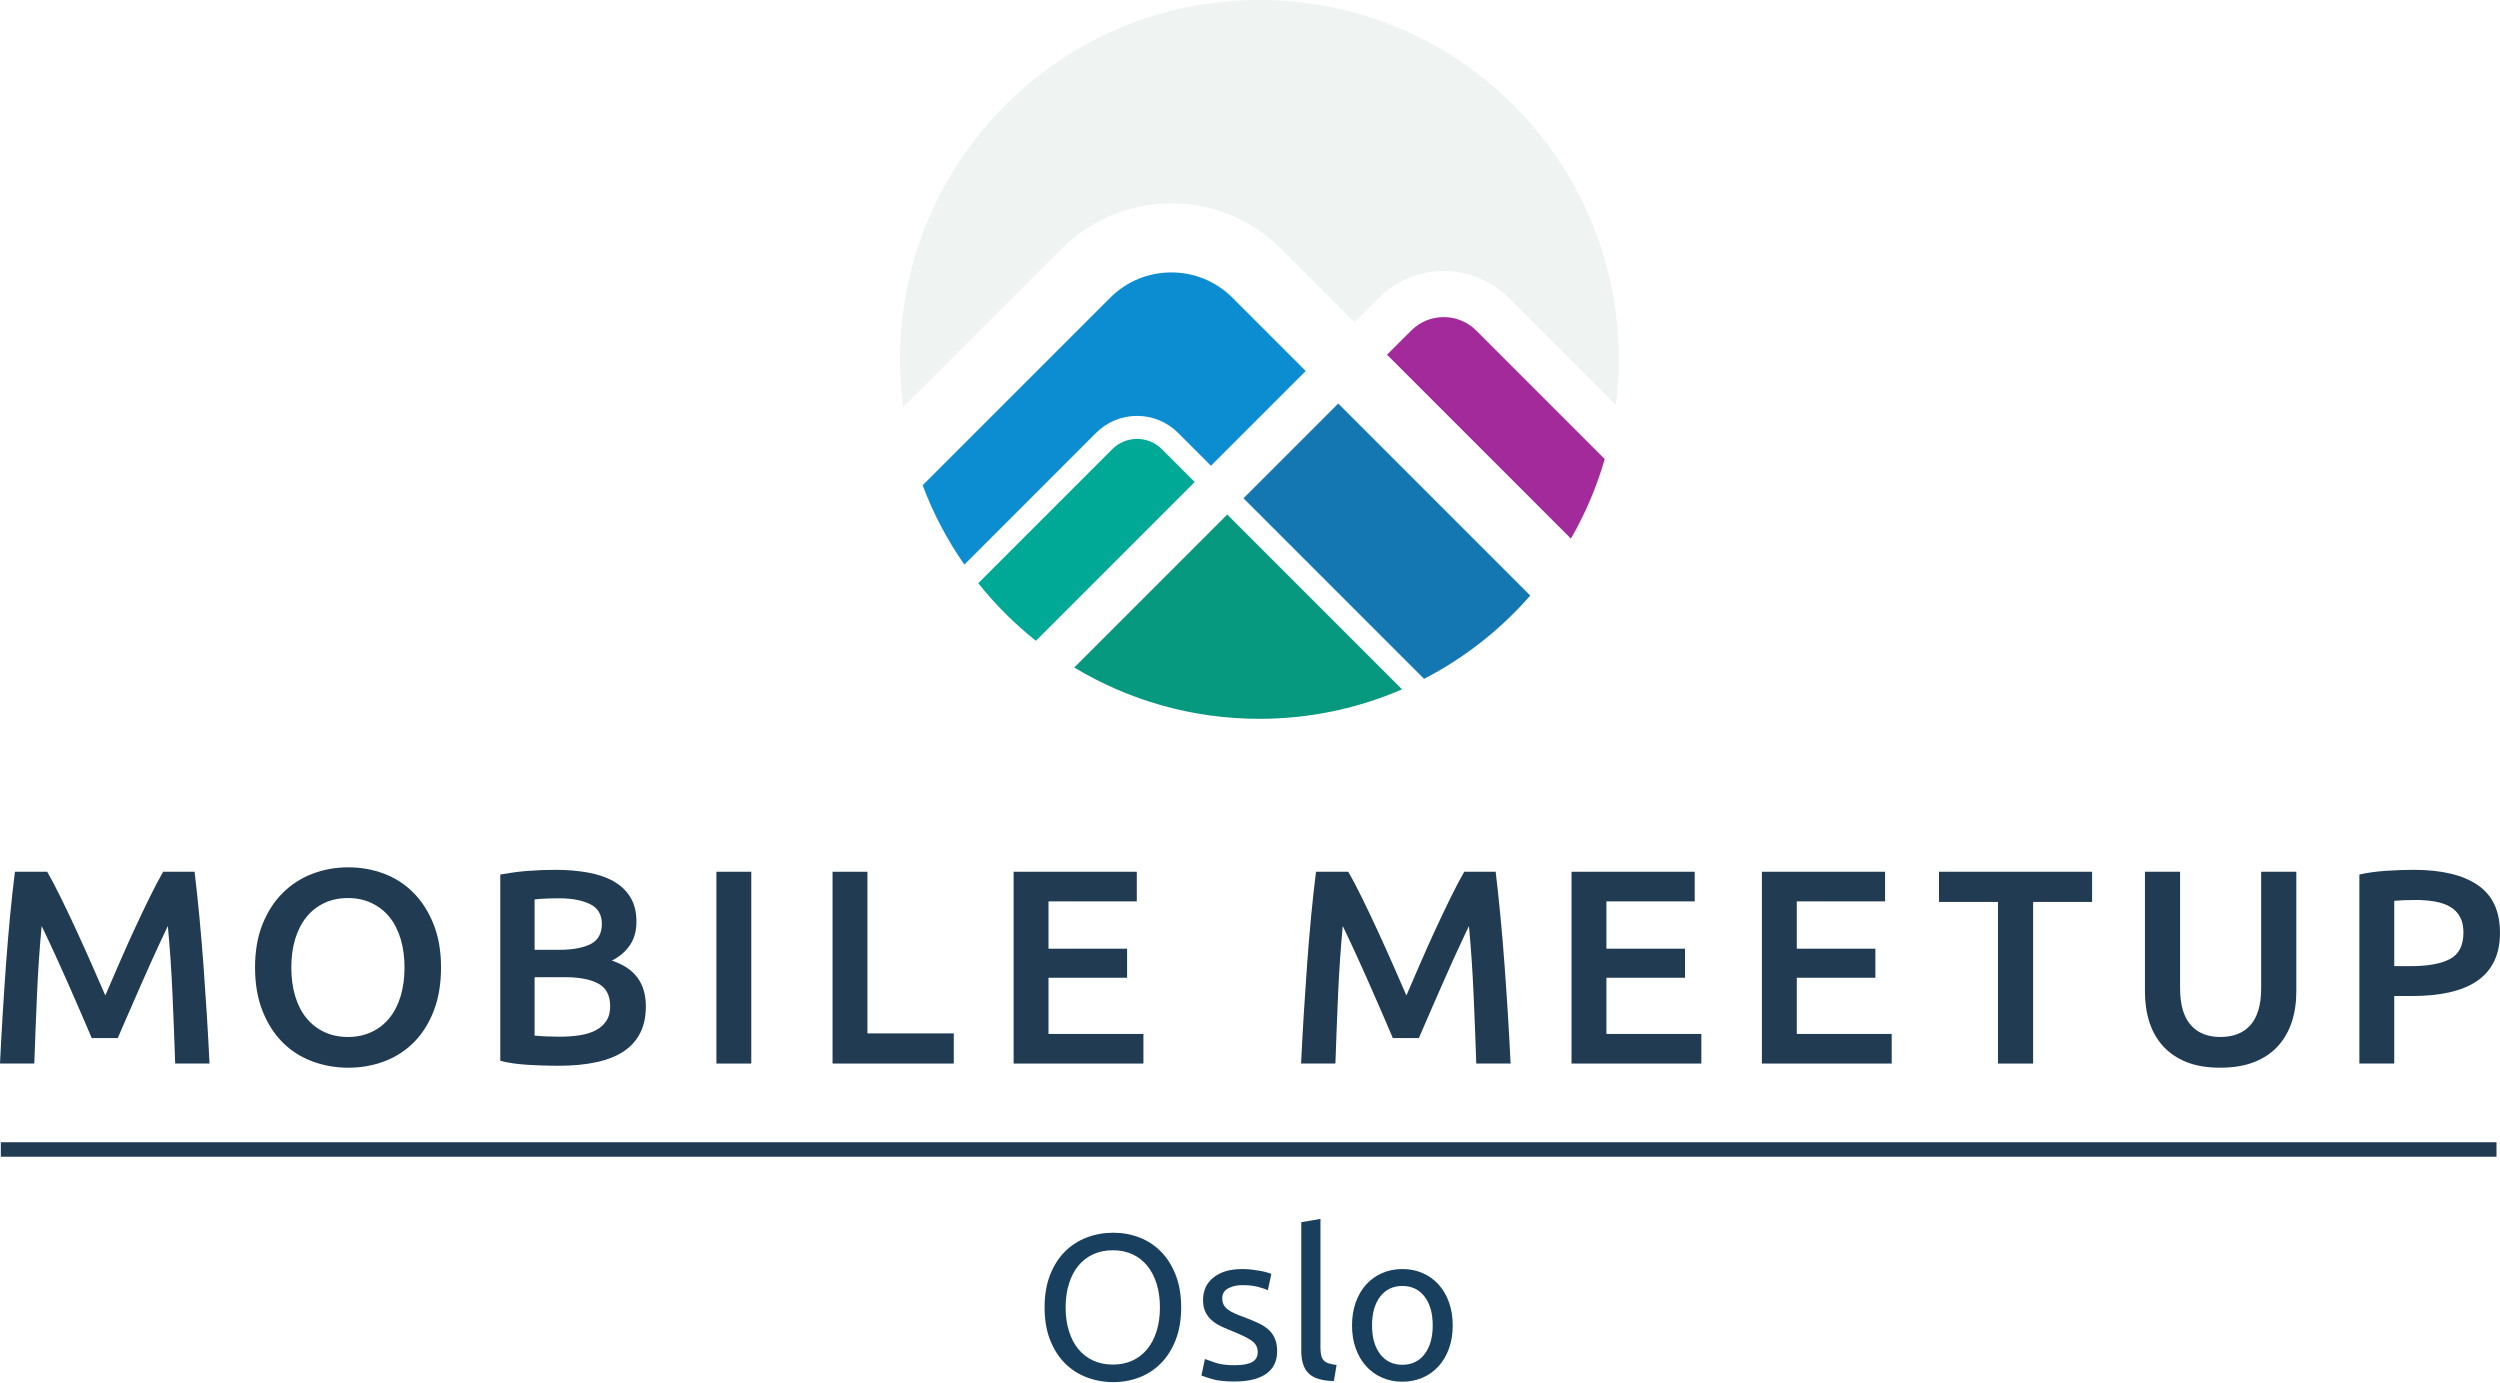
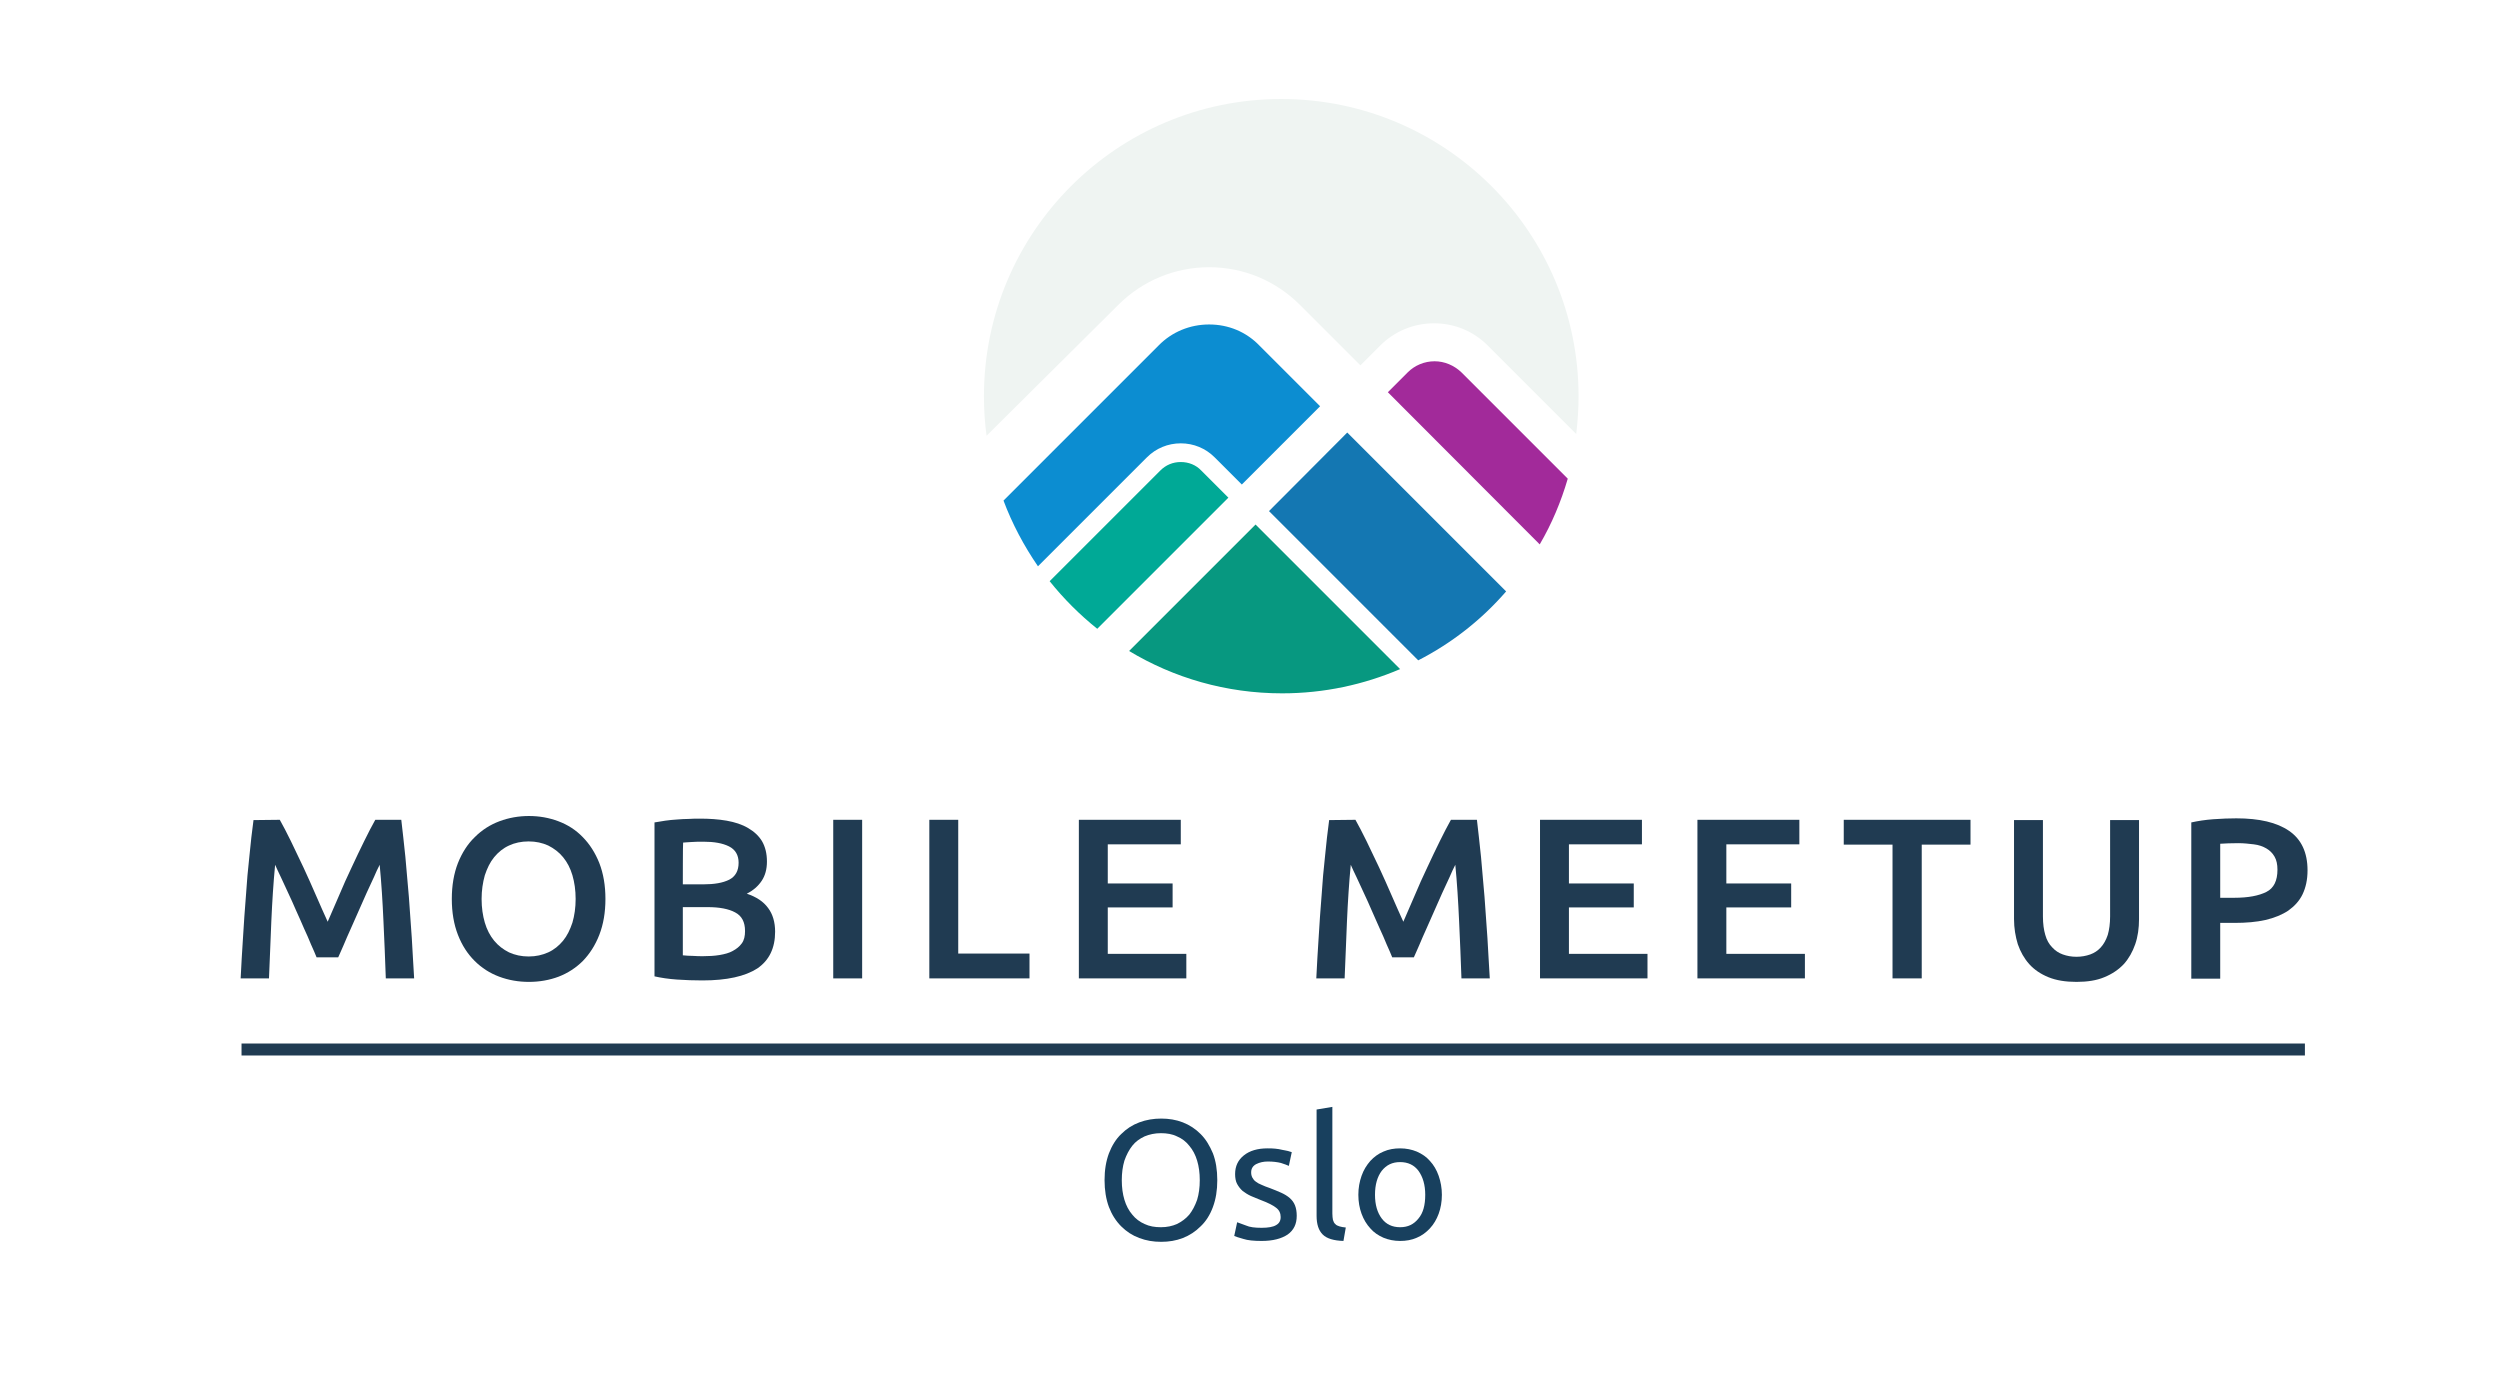
- <svg xmlns="http://www.w3.org/2000/svg" viewBox="0 0 107.037 59.175" height="59.175" width="107.037" xml:space="preserve" version="1.1" id="svg2">
-   <defs id="defs6" />
-   <g transform="matrix(1.25,0,0,-1.25,0,59.175)" id="g10">
-     <g transform="scale(0.1,0.1)" id="g12">
-       <path id="path14" style="fill:#203b52;fill-opacity:1;fill-rule:nonzero;stroke:none" d="m 16.164,174.809 c 1.387,-2.403 2.938,-5.344 4.644,-8.817 1.707,-3.476 3.441,-7.129 5.215,-10.949 1.766,-3.824 3.52,-7.715 5.258,-11.66 1.738,-3.953 3.336,-7.602 4.789,-10.949 1.453,3.347 3.035,6.996 4.738,10.949 1.707,3.945 3.445,7.836 5.215,11.66 1.77,3.82 3.508,7.473 5.215,10.949 1.707,3.473 3.254,6.414 4.644,8.817 l 10.762,0 c 0.578,-4.805 1.125,-9.907 1.641,-15.309 0.516,-5.406 0.98,-10.937 1.398,-16.59 0.418,-5.66 0.805,-11.347 1.16,-17.066 0.351,-5.719 0.66,-11.297 0.918,-16.731 l -11.758,0 c -0.254,7.645 -0.562,15.516 -0.918,23.606 -0.351,8.09 -0.883,15.926 -1.594,23.508 -0.695,-1.454 -1.516,-3.192 -2.465,-5.211 -0.945,-2.028 -1.957,-4.219 -3.031,-6.59 -1.074,-2.371 -2.168,-4.821 -3.269,-7.348 -1.109,-2.527 -2.18,-4.976 -3.223,-7.348 -1.043,-2.367 -2.008,-4.582 -2.894,-6.632 -0.883,-2.055 -1.641,-3.809 -2.273,-5.262 l -8.91,0 c -0.633,1.453 -1.391,3.223 -2.277,5.309 -0.883,2.082 -1.848,4.312 -2.891,6.679 -1.043,2.371 -2.117,4.821 -3.223,7.348 -1.105,2.527 -2.195,4.961 -3.27,7.301 -1.074,2.336 -2.086,4.535 -3.035,6.586 -0.945,2.054 -1.77,3.777 -2.465,5.168 -0.707,-7.582 -1.238,-15.418 -1.594,-23.508 -0.355,-8.09 -0.66,-15.961 -0.918,-23.606 L 0,109.113 c 0.258,5.434 0.562,11.059 0.918,16.875 0.352,5.813 0.738,11.578 1.156,17.301 0.418,5.719 0.887,11.262 1.402,16.633 0.512,5.375 1.059,10.336 1.641,14.887 l 11.047,0" />
-       <path id="path16" style="fill:#203b52;fill-opacity:1;fill-rule:nonzero;stroke:none" d="m 99.781,142.008 c 0,-3.602 0.442,-6.875 1.324,-9.813 0.887,-2.937 2.165,-5.433 3.84,-7.488 1.676,-2.055 3.715,-3.648 6.114,-4.785 2.402,-1.141 5.121,-1.707 8.156,-1.707 2.969,0 5.652,0.566 8.055,1.707 2.402,1.137 4.441,2.73 6.117,4.785 1.672,2.055 2.953,4.551 3.84,7.488 0.882,2.938 1.324,6.211 1.324,9.813 0,3.601 -0.442,6.871 -1.324,9.808 -0.887,2.942 -2.168,5.438 -3.84,7.493 -1.676,2.05 -3.715,3.648 -6.117,4.785 -2.403,1.136 -5.086,1.707 -8.055,1.707 -3.035,0 -5.754,-0.571 -8.156,-1.707 -2.399,-1.137 -4.438,-2.746 -6.114,-4.832 -1.675,-2.086 -2.953,-4.586 -3.84,-7.489 -0.882,-2.91 -1.324,-6.164 -1.324,-9.765 z m 51.282,0 c 0,-5.625 -0.836,-10.586 -2.512,-14.883 -1.672,-4.297 -3.949,-7.887 -6.824,-10.762 -2.875,-2.875 -6.243,-5.039 -10.094,-6.492 -3.856,-1.453 -7.965,-2.18 -12.324,-2.18 -4.364,0 -8.485,0.727 -12.371,2.18 -3.887,1.453 -7.27,3.617 -10.145,6.492 -2.875,2.875 -5.168,6.465 -6.871,10.762 -1.707,4.297 -2.562,9.258 -2.562,14.883 0,5.625 0.855,10.57 2.562,14.836 1.703,4.265 4.027,7.851 6.965,10.758 2.941,2.906 6.336,5.086 10.191,6.543 3.856,1.453 7.93,2.179 12.231,2.179 4.296,0 8.371,-0.726 12.226,-2.179 3.856,-1.457 7.223,-3.637 10.098,-6.543 2.875,-2.907 5.168,-6.493 6.871,-10.758 1.707,-4.266 2.559,-9.211 2.559,-14.836" />
-       <path id="path18" style="fill:#203b52;fill-opacity:1;fill-rule:nonzero;stroke:none" d="m 183.109,138.691 0,-20.003 c 1.329,-0.129 2.75,-0.223 4.27,-0.286 1.516,-0.062 2.902,-0.093 4.168,-0.093 2.465,0 4.754,0.156 6.875,0.472 2.113,0.317 3.945,0.867 5.496,1.66 1.547,0.789 2.781,1.848 3.695,3.176 0.918,1.328 1.375,3.031 1.375,5.117 0,3.731 -1.359,6.321 -4.074,7.778 -2.719,1.449 -6.48,2.179 -11.281,2.179 l -10.524,0 z m 0,9.383 8.438,0 c 4.551,0 8.121,0.649 10.715,1.942 2.59,1.297 3.883,3.621 3.883,6.968 0,3.161 -1.344,5.407 -4.028,6.731 -2.687,1.328 -6.179,1.992 -10.476,1.992 -1.832,0 -3.457,-0.031 -4.879,-0.094 -1.422,-0.062 -2.641,-0.16 -3.653,-0.285 l 0,-17.254 z m 8.059,-39.719 c -3.477,0 -6.984,0.11 -10.523,0.333 -3.54,0.222 -6.633,0.675 -9.29,1.375 l 0,63.796 c 1.391,0.25 2.875,0.489 4.458,0.711 1.578,0.223 3.191,0.395 4.832,0.52 1.644,0.129 3.269,0.223 4.882,0.285 1.614,0.063 3.145,0.094 4.598,0.094 3.98,0 7.68,-0.297 11.09,-0.899 3.414,-0.601 6.367,-1.597 8.867,-2.984 2.492,-1.395 4.438,-3.227 5.828,-5.5 1.391,-2.273 2.086,-5.086 2.086,-8.438 0,-3.097 -0.742,-5.75 -2.226,-7.96 -1.489,-2.215 -3.555,-3.985 -6.211,-5.309 3.98,-1.328 6.918,-3.289 8.816,-5.879 1.895,-2.594 2.844,-5.875 2.844,-9.859 0,-6.762 -2.465,-11.832 -7.395,-15.215 -4.929,-3.379 -12.48,-5.071 -22.656,-5.071" />
-       <path id="path20" style="fill:#203b52;fill-opacity:1;fill-rule:nonzero;stroke:none" d="m 245.387,109.113 11.941,0 0,65.695 -11.941,0 0,-65.695 z" />
-       <path id="path22" style="fill:#203b52;fill-opacity:1;fill-rule:nonzero;stroke:none" d="m 326.684,119.445 0,-10.332 -41.52,0 0,65.696 11.945,0 0,-55.364 29.575,0" />
-       <path id="path24" style="fill:#203b52;fill-opacity:1;fill-rule:nonzero;stroke:none" d="m 347.184,109.113 0,65.696 42.187,0 0,-10.145 -30.242,0 0,-16.211 26.922,0 0,-9.953 -26.922,0 0,-19.242 32.516,0 0,-10.145 -44.461,0" />
-       <path id="path26" style="fill:#203b52;fill-opacity:1;fill-rule:nonzero;stroke:none" d="m 461.809,174.809 c 1.39,-2.403 2.937,-5.344 4.644,-8.817 1.707,-3.476 3.445,-7.129 5.215,-10.949 1.77,-3.824 3.523,-7.715 5.262,-11.66 1.738,-3.953 3.332,-7.602 4.789,-10.949 1.453,3.347 3.031,6.996 4.738,10.949 1.707,3.945 3.445,7.836 5.215,11.66 1.766,3.82 3.508,7.473 5.211,10.949 1.707,3.473 3.258,6.414 4.648,8.817 l 10.762,0 c 0.578,-4.805 1.125,-9.907 1.641,-15.309 0.511,-5.406 0.98,-10.937 1.398,-16.59 0.414,-5.66 0.805,-11.347 1.156,-17.066 0.356,-5.719 0.66,-11.297 0.918,-16.731 l -11.754,0 c -0.257,7.645 -0.562,15.516 -0.918,23.606 -0.355,8.09 -0.886,15.926 -1.593,23.508 -0.696,-1.454 -1.516,-3.192 -2.465,-5.211 -0.946,-2.028 -1.957,-4.219 -3.035,-6.59 -1.075,-2.371 -2.164,-4.821 -3.27,-7.348 -1.105,-2.527 -2.18,-4.976 -3.223,-7.348 -1.043,-2.367 -2.003,-4.582 -2.89,-6.632 -0.887,-2.055 -1.645,-3.809 -2.274,-5.262 l -8.914,0 c -0.629,1.453 -1.39,3.223 -2.273,5.309 -0.887,2.082 -1.848,4.312 -2.891,6.679 -1.043,2.371 -2.121,4.821 -3.222,7.348 -1.11,2.527 -2.2,4.961 -3.274,7.301 -1.074,2.336 -2.086,4.535 -3.031,6.586 -0.949,2.054 -1.77,3.777 -2.465,5.168 -0.711,-7.582 -1.242,-15.418 -1.598,-23.508 -0.351,-8.09 -0.656,-15.961 -0.914,-23.606 l -11.754,0 c 0.254,5.434 0.563,11.059 0.915,16.875 0.355,5.813 0.742,11.578 1.16,17.301 0.418,5.719 0.882,11.262 1.398,16.633 0.516,5.375 1.063,10.336 1.641,14.887 l 11.047,0" />
-       <path id="path28" style="fill:#203b52;fill-opacity:1;fill-rule:nonzero;stroke:none" d="m 538.281,109.113 0,65.696 42.184,0 0,-10.145 -30.238,0 0,-16.211 26.921,0 0,-9.953 -26.921,0 0,-19.242 32.515,0 0,-10.145 -44.461,0" />
-       <path id="path30" style="fill:#203b52;fill-opacity:1;fill-rule:nonzero;stroke:none" d="m 603.484,109.113 0,65.696 42.188,0 0,-10.145 -30.242,0 0,-16.211 26.922,0 0,-9.953 -26.922,0 0,-19.242 32.515,0 0,-10.145 -44.461,0" />
-       <path id="path32" style="fill:#203b52;fill-opacity:1;fill-rule:nonzero;stroke:none" d="m 716.574,174.809 0,-10.336 -20.191,0 0,-55.36 -12.039,0 0,55.36 -20.196,0 0,10.336 52.426,0" />
-       <path id="path34" style="fill:#203b52;fill-opacity:1;fill-rule:nonzero;stroke:none" d="m 760.465,107.691 c -4.488,0 -8.344,0.649 -11.567,1.942 -3.222,1.297 -5.894,3.113 -8.011,5.453 -2.117,2.336 -3.684,5.086 -4.692,8.246 -1.011,3.16 -1.515,6.637 -1.515,10.43 l 0,41.047 12.039,0 0,-39.911 c 0,-2.972 0.332,-5.515 0.992,-7.632 0.664,-2.118 1.613,-3.84 2.848,-5.164 1.23,-1.329 2.683,-2.309 4.359,-2.942 1.672,-0.629 3.555,-0.945 5.641,-0.945 2.086,0 3.98,0.316 5.683,0.945 1.711,0.633 3.18,1.613 4.41,2.942 1.235,1.324 2.18,3.046 2.844,5.164 0.664,2.117 0.996,4.66 0.996,7.632 l 0,39.911 12.039,0 0,-41.047 c 0,-3.793 -0.519,-7.27 -1.562,-10.43 -1.043,-3.16 -2.625,-5.91 -4.742,-8.246 -2.118,-2.34 -4.821,-4.156 -8.106,-5.453 -3.285,-1.293 -7.172,-1.942 -11.656,-1.942" />
-       <path id="path36" style="fill:#203b52;fill-opacity:1;fill-rule:nonzero;stroke:none" d="m 827.563,165.137 c -3.036,0 -5.532,-0.094 -7.489,-0.285 l 0,-22.372 5.781,0 c 5.75,0 10.176,0.809 13.274,2.418 3.094,1.614 4.644,4.661 4.644,9.149 0,2.148 -0.414,3.949 -1.234,5.402 -0.82,1.453 -1.961,2.594 -3.41,3.414 -1.457,0.821 -3.18,1.407 -5.168,1.754 -1.992,0.348 -4.125,0.52 -6.398,0.52 z m -0.852,10.332 c 9.539,0 16.855,-1.739 21.941,-5.211 5.09,-3.477 7.633,-8.91 7.633,-16.305 0,-3.855 -0.68,-7.156 -2.039,-9.906 -1.359,-2.75 -3.332,-4.996 -5.926,-6.731 -2.59,-1.742 -5.75,-3.019 -9.476,-3.839 -3.731,-0.825 -7.996,-1.235 -12.797,-1.235 l -5.973,0 0,-23.129 -11.945,0 0,64.746 c 2.781,0.629 5.859,1.059 9.242,1.278 3.383,0.222 6.492,0.332 9.34,0.332" />
-       <path id="path38" style="fill:#079880;fill-opacity:1;fill-rule:nonzero;stroke:none" d="m 420.348,297.156 -52.395,-52.39 c 18.524,-11.153 40.215,-17.578 63.41,-17.578 17.364,0 33.875,3.613 48.856,10.097 l -59.871,59.871" />
-       <path id="path40" style="fill:#a22a9a;fill-opacity:1;fill-rule:nonzero;stroke:none" d="m 494.508,364.789 c -4.207,0 -8.168,-1.641 -11.145,-4.617 l -8.277,-8.277 62.98,-62.981 c 4.903,8.496 8.813,17.633 11.586,27.258 l -44,44.004 c -2.98,2.972 -6.933,4.613 -11.144,4.613" />
-       <path id="path42" style="fill:#00a996;fill-opacity:1;fill-rule:nonzero;stroke:none" d="m 389.473,323.066 c -3.207,0 -6.219,-1.246 -8.485,-3.511 L 335.07,273.637 c 5.817,-7.297 12.442,-13.914 19.746,-19.723 l 54.387,54.387 -11.254,11.254 c -2.265,2.265 -5.277,3.511 -8.476,3.511" />
-       <path id="path44" style="fill:#eff4f2;fill-opacity:1;fill-rule:nonzero;stroke:none" d="m 363.539,388.129 c 10.059,10.059 23.43,15.598 37.66,15.598 14.223,0 27.598,-5.539 37.656,-15.598 l 25.086,-25.09 8.278,8.277 c 5.957,5.954 13.871,9.231 22.289,9.231 8.418,0 16.336,-3.277 22.285,-9.231 l 36.668,-36.668 c 0.652,5.133 1.023,10.352 1.023,15.661 0,68 -55.121,123.121 -123.121,123.121 -67.996,0 -123.121,-55.121 -123.121,-123.121 0,-5.551 0.406,-11.004 1.117,-16.36 l 54.18,54.18" />
-       <path id="path46" style="fill:#1477b2;fill-opacity:1;fill-rule:nonzero;stroke:none" d="m 425.918,302.727 61.848,-61.848 c 13.871,7.164 26.199,16.879 36.371,28.535 l -65.766,65.77 -32.453,-32.457" />
-       <path id="path48" style="fill:#0c8dd1;fill-opacity:1;fill-rule:nonzero;stroke:none" d="m 401.199,380.09 c -7.914,0 -15.351,-3.082 -20.945,-8.676 l -64.227,-64.226 c 3.629,-9.7 8.453,-18.809 14.282,-27.172 l 45.105,45.109 c 3.754,3.754 8.746,5.82 14.059,5.82 5.308,0 10.297,-2.066 14.05,-5.82 l 11.25,-11.254 32.457,32.453 -25.089,25.09 c -5.594,5.594 -13.032,8.676 -20.942,8.676" />
-       <path id="path50" style="fill:#18405e;fill-opacity:1;fill-rule:nonzero;stroke:none" d="m 364.996,25.586 c 0,-2.973 0.379,-5.668 1.133,-8.094 0.754,-2.43 1.824,-4.488 3.215,-6.184 1.39,-1.699 3.086,-3.004 5.09,-3.922 2,-0.922 4.25,-1.379 6.75,-1.379 2.496,0 4.734,0.457 6.711,1.379 1.98,0.918 3.664,2.223 5.054,3.922 1.391,1.695 2.461,3.754 3.219,6.184 0.75,2.426 1.129,5.121 1.129,8.094 0,2.965 -0.379,5.664 -1.129,8.09 -0.758,2.426 -1.828,4.488 -3.219,6.184 -1.39,1.699 -3.074,3.004 -5.054,3.922 -1.977,0.922 -4.215,1.379 -6.711,1.379 -2.5,0 -4.75,-0.457 -6.75,-1.379 -2.004,-0.918 -3.7,-2.223 -5.09,-3.922 -1.391,-1.695 -2.461,-3.758 -3.215,-6.184 -0.754,-2.426 -1.133,-5.125 -1.133,-8.09 z m -7.207,0 c 0,4.191 0.621,7.891 1.871,11.094 1.25,3.203 2.945,5.879 5.09,8.023 2.145,2.141 4.641,3.754 7.492,4.84 2.852,1.086 5.875,1.625 9.082,1.625 3.156,0 6.137,-0.539 8.942,-1.625 2.8,-1.086 5.261,-2.699 7.382,-4.84 2.122,-2.144 3.805,-4.82 5.055,-8.023 1.246,-3.203 1.871,-6.902 1.871,-11.094 0,-4.195 -0.625,-7.894 -1.871,-11.098 -1.25,-3.207 -2.933,-5.879 -5.055,-8.023 C 395.527,4.32 393.066,2.707 390.266,1.625 387.461,0.543 384.48,0 381.324,0 c -3.207,0 -6.23,0.543 -9.082,1.625 -2.851,1.082 -5.347,2.695 -7.492,4.84 -2.145,2.145 -3.84,4.816 -5.09,8.023 -1.25,3.203 -1.871,6.902 -1.871,11.098" />
-       <path id="path52" style="fill:#18405e;fill-opacity:1;fill-rule:nonzero;stroke:none" d="m 422.879,5.793 c 2.687,0 4.676,0.355 5.973,1.062 1.296,0.707 1.945,1.836 1.945,3.391 0,1.602 -0.637,2.875 -1.91,3.816 -1.27,0.945 -3.367,2.004 -6.289,3.18 -1.414,0.566 -2.77,1.145 -4.063,1.734 -1.297,0.586 -2.418,1.285 -3.359,2.086 -0.942,0.797 -1.696,1.766 -2.262,2.894 -0.566,1.133 -0.848,2.523 -0.848,4.172 0,3.25 1.204,5.832 3.606,7.738 2.402,1.91 5.676,2.863 9.824,2.863 1.035,0 2.07,-0.059 3.109,-0.176 1.036,-0.121 2,-0.262 2.899,-0.426 0.894,-0.164 1.684,-0.344 2.367,-0.531 0.68,-0.188 1.211,-0.352 1.59,-0.492 l -1.203,-5.656 c -0.703,0.375 -1.813,0.766 -3.32,1.168 -1.508,0.398 -3.321,0.602 -5.442,0.602 -1.84,0 -3.441,-0.367 -4.805,-1.098 -1.371,-0.731 -2.05,-1.871 -2.05,-3.426 0,-0.805 0.152,-1.512 0.457,-2.121 0.308,-0.613 0.781,-1.168 1.414,-1.664 0.636,-0.492 1.426,-0.953 2.367,-1.375 0.941,-0.426 2.074,-0.875 3.394,-1.344 1.743,-0.66 3.297,-1.309 4.665,-1.945 1.367,-0.633 2.531,-1.375 3.5,-2.223 0.964,-0.852 1.707,-1.875 2.222,-3.078 0.52,-1.199 0.781,-2.672 0.781,-4.414 0,-3.395 -1.261,-5.961 -3.785,-7.707 -2.519,-1.742 -6.109,-2.613 -10.777,-2.613 -3.25,0 -5.793,0.273 -7.633,0.813 -1.836,0.543 -3.086,0.957 -3.742,1.238 l 1.199,5.656 c 0.754,-0.285 1.953,-0.711 3.606,-1.273 1.648,-0.566 3.839,-0.852 6.57,-0.852" />
-       <path id="path54" style="fill:#18405e;fill-opacity:1;fill-rule:nonzero;stroke:none" d="m 456.875,0.352 c -4.051,0.098 -6.926,0.965 -8.621,2.617 -1.695,1.648 -2.543,4.215 -2.543,7.703 l 0,44.102 6.57,1.129 0,-44.172 c 0,-1.082 0.094,-1.977 0.285,-2.684 0.188,-0.707 0.493,-1.273 0.918,-1.695 0.422,-0.426 0.989,-0.742 1.696,-0.957 0.707,-0.211 1.578,-0.387 2.617,-0.531 l -0.922,-5.512" />
-       <path id="path56" style="fill:#18405e;fill-opacity:1;fill-rule:nonzero;stroke:none" d="m 490.73,19.434 c 0,4.144 -0.929,7.434 -2.792,9.863 -1.864,2.422 -4.395,3.637 -7.598,3.637 -3.203,0 -5.738,-1.215 -7.598,-3.637 -1.863,-2.43 -2.793,-5.719 -2.793,-9.863 0,-4.144 0.93,-7.43 2.793,-9.859 1.86,-2.426 4.395,-3.637 7.598,-3.637 3.203,0 5.734,1.211 7.598,3.637 1.863,2.43 2.792,5.715 2.792,9.859 z m 6.856,0 c 0,-2.918 -0.426,-5.559 -1.273,-7.914 -0.848,-2.355 -2.04,-4.383 -3.571,-6.078 -1.531,-1.695 -3.355,-3.004 -5.476,-3.922 -2.121,-0.918 -4.43,-1.379 -6.926,-1.379 -2.496,0 -4.805,0.461 -6.926,1.379 -2.121,0.918 -3.945,2.227 -5.476,3.922 -1.536,1.695 -2.723,3.723 -3.571,6.078 -0.847,2.356 -1.273,4.996 -1.273,7.914 0,2.875 0.426,5.5 1.273,7.883 0.848,2.379 2.035,4.414 3.571,6.113 1.531,1.695 3.355,3.004 5.476,3.922 2.121,0.918 4.43,1.379 6.926,1.379 2.496,0 4.805,-0.461 6.926,-1.379 2.121,-0.918 3.945,-2.227 5.476,-3.922 1.531,-1.699 2.723,-3.734 3.571,-6.113 0.847,-2.383 1.273,-5.008 1.273,-7.883" />
-       <path id="path58" style="fill:#203b52;fill-opacity:1;fill-rule:nonzero;stroke:none" d="m 0.281,77.203 854.813,0 0,4.961 -854.813,0 0,-4.961 z" />
+ <svg xmlns="http://www.w3.org/2000/svg" version="1.1" id="svg2" x="0px" y="0px" viewBox="0 0 107 59.2" style="enable-background:new 0 0 107 59.2;" xml:space="preserve">
+   <style type="text/css">
+ 	.st0{fill:#203B52;}
+ 	.st1{fill:#079880;}
+ 	.st2{fill:#A22A9A;}
+ 	.st3{fill:#00A996;}
+ 	.st4{fill:#EFF4F2;}
+ 	.st5{fill:#1477B2;}
+ 	.st6{fill:#0C8DD1;}
+ 	.st7{fill:#18405E;}
+ </style>
+   <g id="g10" transform="matrix(1.25,0,0,-1.25,0,59.175)">
+     <g id="g12" transform="scale(0.1,0.1)">
+       <path id="path14" class="st0" d="M95.8,192.7c1.1-2,2.4-4.4,3.8-7.3c1.4-2.9,2.8-5.9,4.3-9c1.5-3.2,2.9-6.4,4.3-9.6    c1.4-3.3,2.8-6.3,4-9c1.2,2.8,2.5,5.8,3.9,9c1.4,3.3,2.8,6.5,4.3,9.6c1.5,3.2,2.9,6.2,4.3,9c1.4,2.9,2.7,5.3,3.8,7.3h8.9    c0.5-4,0.9-8.2,1.4-12.7c0.4-4.5,0.8-9,1.2-13.7c0.3-4.7,0.7-9.4,1-14.1c0.3-4.7,0.5-9.3,0.8-13.8h-9.7    c-0.2,6.3-0.5,12.8-0.8,19.5c-0.3,6.7-0.7,13.2-1.3,19.4c-0.6-1.2-1.3-2.6-2-4.3c-0.8-1.7-1.6-3.5-2.5-5.4c-0.9-2-1.8-4-2.7-6.1    c-0.9-2.1-1.8-4.1-2.7-6.1c-0.9-2-1.7-3.8-2.4-5.5c-0.7-1.7-1.4-3.1-1.9-4.3h-7.4c-0.5,1.2-1.1,2.7-1.9,4.4    c-0.7,1.7-1.5,3.6-2.4,5.5c-0.9,2-1.7,4-2.7,6.1c-0.9,2.1-1.8,4.1-2.7,6c-0.9,1.9-1.7,3.7-2.5,5.4c-0.8,1.7-1.5,3.1-2,4.3    c-0.6-6.3-1-12.7-1.3-19.4c-0.3-6.7-0.5-13.2-0.8-19.5l-9.7,0c0.2,4.5,0.5,9.1,0.8,13.9c0.3,4.8,0.6,9.6,1,14.3    c0.3,4.7,0.7,9.3,1.2,13.7c0.4,4.4,0.9,8.5,1.4,12.3L95.8,192.7" />
+       <path id="path16" class="st0" d="M164.9,165.6c0-3,0.4-5.7,1.1-8.1c0.7-2.4,1.8-4.5,3.2-6.2c1.4-1.7,3.1-3,5.1-4    c2-0.9,4.2-1.4,6.7-1.4c2.5,0,4.7,0.5,6.7,1.4c2,0.9,3.7,2.3,5.1,4c1.4,1.7,2.4,3.8,3.2,6.2c0.7,2.4,1.1,5.1,1.1,8.1    c0,3-0.4,5.7-1.1,8.1c-0.7,2.4-1.8,4.5-3.2,6.2c-1.4,1.7-3.1,3-5.1,4c-2,0.9-4.2,1.4-6.7,1.4c-2.5,0-4.8-0.5-6.7-1.4    c-2-0.9-3.7-2.3-5.1-4c-1.4-1.7-2.4-3.8-3.2-6.2C165.3,171.2,164.9,168.5,164.9,165.6z M207.3,165.6c0-4.6-0.7-8.7-2.1-12.3    c-1.4-3.6-3.3-6.5-5.6-8.9c-2.4-2.4-5.2-4.2-8.3-5.4c-3.2-1.2-6.6-1.8-10.2-1.8c-3.6,0-7,0.6-10.2,1.8c-3.2,1.2-6,3-8.4,5.4    c-2.4,2.4-4.3,5.3-5.7,8.9c-1.4,3.6-2.1,7.7-2.1,12.3c0,4.6,0.7,8.7,2.1,12.3c1.4,3.5,3.3,6.5,5.8,8.9c2.4,2.4,5.2,4.2,8.4,5.4    c3.2,1.2,6.6,1.8,10.1,1.8c3.6,0,6.9-0.6,10.1-1.8c3.2-1.2,6-3,8.3-5.4c2.4-2.4,4.3-5.4,5.7-8.9    C206.6,174.3,207.3,170.2,207.3,165.6" />
+       <path id="path18" class="st0" d="M233.8,162.8v-16.5c1.1-0.1,2.3-0.2,3.5-0.2c1.3-0.1,2.4-0.1,3.4-0.1c2,0,3.9,0.1,5.7,0.4    c1.7,0.3,3.3,0.7,4.5,1.4c1.3,0.7,2.3,1.5,3.1,2.6c0.8,1.1,1.1,2.5,1.1,4.2c0,3.1-1.1,5.2-3.4,6.4c-2.2,1.2-5.4,1.8-9.3,1.8H233.8    z M233.8,170.6h7c3.8,0,6.7,0.5,8.9,1.6c2.1,1.1,3.2,3,3.2,5.8c0,2.6-1.1,4.5-3.3,5.6c-2.2,1.1-5.1,1.6-8.7,1.6    c-1.5,0-2.9,0-4-0.1c-1.2-0.1-2.2-0.1-3-0.2C233.8,184.8,233.8,170.6,233.8,170.6z M240.5,137.7c-2.9,0-5.8,0.1-8.7,0.3    c-2.9,0.2-5.5,0.6-7.7,1.1v52.7c1.1,0.2,2.4,0.4,3.7,0.6c1.3,0.2,2.6,0.3,4,0.4c1.4,0.1,2.7,0.2,4,0.2c1.3,0.1,2.6,0.1,3.8,0.1    c3.3,0,6.3-0.2,9.2-0.7c2.8-0.5,5.3-1.3,7.3-2.5c2.1-1.2,3.7-2.7,4.8-4.5c1.1-1.9,1.7-4.2,1.7-7c0-2.6-0.6-4.8-1.8-6.6    c-1.2-1.8-2.9-3.3-5.1-4.4c3.3-1.1,5.7-2.7,7.3-4.9c1.6-2.1,2.4-4.9,2.4-8.1c0-5.6-2-9.8-6.1-12.6    C255.1,139.1,248.9,137.7,240.5,137.7" />
+       <path id="path20" class="st0" d="M285.3,138.4h9.9v54.3h-9.9C285.3,192.7,285.3,138.4,285.3,138.4z" />
+       <path id="path22" class="st0" d="M352.5,146.9v-8.5h-34.3v54.3h9.9v-45.8H352.5" />
+       <path id="path24" class="st0" d="M369.4,138.4v54.3h34.9v-8.4h-25v-13.4h22.2v-8.2h-22.2v-15.9h26.9v-8.4L369.4,138.4" />
+       <path id="path26" class="st0" d="M464.1,192.7c1.1-2,2.4-4.4,3.8-7.3c1.4-2.9,2.8-5.9,4.3-9c1.5-3.2,2.9-6.4,4.3-9.6    c1.4-3.3,2.8-6.3,4-9c1.2,2.8,2.5,5.8,3.9,9c1.4,3.3,2.8,6.5,4.3,9.6c1.5,3.2,2.9,6.2,4.3,9c1.4,2.9,2.7,5.3,3.8,7.3h8.9    c0.5-4,0.9-8.2,1.4-12.7c0.4-4.5,0.8-9,1.2-13.7c0.3-4.7,0.7-9.4,1-14.1c0.3-4.7,0.5-9.3,0.8-13.8h-9.7    c-0.2,6.3-0.5,12.8-0.8,19.5c-0.3,6.7-0.7,13.2-1.3,19.4c-0.6-1.2-1.3-2.6-2-4.3c-0.8-1.7-1.6-3.5-2.5-5.4c-0.9-2-1.8-4-2.7-6.1    c-0.9-2.1-1.8-4.1-2.7-6.1c-0.9-2-1.7-3.8-2.4-5.5c-0.7-1.7-1.4-3.1-1.9-4.3h-7.4c-0.5,1.2-1.1,2.7-1.9,4.4    c-0.7,1.7-1.5,3.6-2.4,5.5c-0.9,2-1.8,4-2.7,6.1c-0.9,2.1-1.8,4.1-2.7,6c-0.9,1.9-1.7,3.7-2.5,5.4c-0.8,1.7-1.5,3.1-2,4.3    c-0.6-6.3-1-12.7-1.3-19.4c-0.3-6.7-0.5-13.2-0.8-19.5h-9.7c0.2,4.5,0.5,9.1,0.8,13.9c0.3,4.8,0.6,9.6,1,14.3    c0.3,4.7,0.7,9.3,1.2,13.7c0.4,4.4,0.9,8.5,1.4,12.3L464.1,192.7" />
+       <path id="path28" class="st0" d="M527.3,138.4v54.3h34.9v-8.4h-25v-13.4h22.2v-8.2h-22.2v-15.9h26.9v-8.4L527.3,138.4" />
+       <path id="path30" class="st0" d="M581.2,138.4v54.3h34.9v-8.4h-25v-13.4h22.2v-8.2h-22.2v-15.9H618v-8.4L581.2,138.4" />
+       <path id="path32" class="st0" d="M674.7,192.7v-8.5H658v-45.8H648v45.8h-16.7v8.5H674.7" />
+       <path id="path34" class="st0" d="M711,137.2c-3.7,0-6.9,0.5-9.6,1.6c-2.7,1.1-4.9,2.6-6.6,4.5c-1.7,1.9-3,4.2-3.9,6.8    c-0.8,2.6-1.3,5.5-1.3,8.6v33.9h9.9v-33c0-2.5,0.3-4.6,0.8-6.3c0.5-1.8,1.3-3.2,2.4-4.3c1-1.1,2.2-1.9,3.6-2.4    c1.4-0.5,2.9-0.8,4.7-0.8c1.7,0,3.3,0.3,4.7,0.8c1.4,0.5,2.6,1.3,3.6,2.4c1,1.1,1.8,2.5,2.4,4.3c0.5,1.7,0.8,3.9,0.8,6.3v33h9.9    v-33.9c0-3.1-0.4-6-1.3-8.6s-2.2-4.9-3.9-6.8c-1.8-1.9-4-3.4-6.7-4.5C717.9,137.7,714.7,137.2,711,137.2" />
+       <path id="path36" class="st0" d="M766.4,184.7c-2.5,0-4.6-0.1-6.2-0.2v-18.5h4.8c4.8,0,8.4,0.7,11,2c2.6,1.3,3.8,3.9,3.8,7.6    c0,1.8-0.3,3.3-1,4.5c-0.7,1.2-1.6,2.1-2.8,2.8c-1.2,0.7-2.6,1.2-4.3,1.4C770,184.5,768.3,184.7,766.4,184.7z M765.7,193.2    c7.9,0,13.9-1.4,18.1-4.3c4.2-2.9,6.3-7.4,6.3-13.5c0-3.2-0.6-5.9-1.7-8.2c-1.1-2.3-2.8-4.1-4.9-5.6c-2.1-1.4-4.8-2.5-7.8-3.2    c-3.1-0.7-6.6-1-10.6-1h-4.9v-19.1h-9.9v53.5c2.3,0.5,4.8,0.9,7.6,1.1C760.8,193.1,763.3,193.2,765.7,193.2" />
+       <path id="path38" class="st1" d="M429.9,293.8l-43.3-43.3c15.3-9.2,33.2-14.5,52.4-14.5c14.4,0,28,3,40.4,8.3L429.9,293.8" />
+       <path id="path40" class="st2" d="M491.2,349.7c-3.5,0-6.8-1.4-9.2-3.8l-6.8-6.8l52-52.1c4.1,7,7.3,14.6,9.6,22.5l-36.4,36.4    C497.9,348.3,494.6,349.7,491.2,349.7" />
+       <path id="path42" class="st3" d="M404.3,315.2c-2.7,0-5.1-1-7-2.9l-37.9-37.9c4.8-6,10.3-11.5,16.3-16.3l44.9,44.9l-9.3,9.3    C409.5,314.2,407,315.2,404.3,315.2" />
+       <path id="path44" class="st4" d="M382.9,369c8.3,8.3,19.4,12.9,31.1,12.9c11.8,0,22.8-4.6,31.1-12.9l20.7-20.7l6.8,6.8    c4.9,4.9,11.5,7.6,18.4,7.6c7,0,13.5-2.7,18.4-7.6l30.3-30.3c0.5,4.2,0.8,8.6,0.8,12.9c0,56.2-45.6,101.8-101.8,101.8    c-56.2,0-101.8-45.6-101.8-101.8c0-4.6,0.3-9.1,0.9-13.5L382.9,369" />
+       <path id="path46" class="st5" d="M434.5,298.4l51.1-51.1c11.5,5.9,21.7,13.9,30.1,23.6l-54.4,54.4L434.5,298.4" />
+       <path id="path48" class="st6" d="M414,362.3c-6.5,0-12.7-2.5-17.3-7.2l-53.1-53.1c3-8,7-15.5,11.8-22.5l37.3,37.3    c3.1,3.1,7.2,4.8,11.6,4.8c4.4,0,8.5-1.7,11.6-4.8l9.3-9.3l26.8,26.8l-20.7,20.7C426.7,359.8,420.6,362.3,414,362.3" />
+       <path id="path50" class="st7" d="M384.1,69.3c0-2.5,0.3-4.7,0.9-6.7c0.6-2,1.5-3.7,2.7-5.1c1.1-1.4,2.6-2.5,4.2-3.2    c1.7-0.8,3.5-1.1,5.6-1.1c2.1,0,3.9,0.4,5.5,1.1c1.6,0.8,3,1.8,4.2,3.2c1.1,1.4,2,3.1,2.7,5.1c0.6,2,0.9,4.2,0.9,6.7    c0,2.5-0.3,4.7-0.9,6.7c-0.6,2-1.5,3.7-2.7,5.1c-1.1,1.4-2.5,2.5-4.2,3.2c-1.6,0.8-3.5,1.1-5.5,1.1c-2.1,0-3.9-0.4-5.6-1.1    c-1.7-0.8-3.1-1.8-4.2-3.2c-1.1-1.4-2-3.1-2.7-5.1C384.4,74,384.1,71.8,384.1,69.3z M378.2,69.3c0,3.5,0.5,6.5,1.5,9.2    c1,2.6,2.4,4.9,4.2,6.6c1.8,1.8,3.8,3.1,6.2,4c2.4,0.9,4.9,1.3,7.5,1.3c2.6,0,5.1-0.4,7.4-1.3c2.3-0.9,4.3-2.2,6.1-4    c1.8-1.8,3.1-4,4.2-6.6c1-2.6,1.5-5.7,1.5-9.2c0-3.5-0.5-6.5-1.5-9.2c-1-2.7-2.4-4.9-4.2-6.6c-1.8-1.8-3.8-3.1-6.1-4    c-2.3-0.9-4.8-1.3-7.4-1.3c-2.7,0-5.1,0.4-7.5,1.3c-2.4,0.9-4.4,2.2-6.2,4c-1.8,1.8-3.2,4-4.2,6.6    C378.7,62.8,378.2,65.9,378.2,69.3" />
+       <path id="path52" class="st7" d="M432,53c2.2,0,3.9,0.3,4.9,0.9c1.1,0.6,1.6,1.5,1.6,2.8c0,1.3-0.5,2.4-1.6,3.2    c-1,0.8-2.8,1.7-5.2,2.6c-1.2,0.5-2.3,0.9-3.4,1.4c-1.1,0.5-2,1.1-2.8,1.7c-0.8,0.7-1.4,1.5-1.9,2.4c-0.5,0.9-0.7,2.1-0.7,3.4    c0,2.7,1,4.8,3,6.4c2,1.6,4.7,2.4,8.1,2.4c0.9,0,1.7,0,2.6-0.1c0.9-0.1,1.7-0.2,2.4-0.4c0.7-0.1,1.4-0.3,2-0.4    c0.6-0.2,1-0.3,1.3-0.4l-1-4.7c-0.6,0.3-1.5,0.6-2.7,1c-1.2,0.3-2.7,0.5-4.5,0.5c-1.5,0-2.8-0.3-4-0.9c-1.1-0.6-1.7-1.5-1.7-2.8    c0-0.7,0.1-1.2,0.4-1.8c0.3-0.5,0.6-1,1.2-1.4c0.5-0.4,1.2-0.8,2-1.1c0.8-0.4,1.7-0.7,2.8-1.1c1.4-0.5,2.7-1.1,3.9-1.6    c1.1-0.5,2.1-1.1,2.9-1.8c0.8-0.7,1.4-1.5,1.8-2.5c0.4-1,0.6-2.2,0.6-3.6c0-2.8-1-4.9-3.1-6.4c-2.1-1.4-5-2.2-8.9-2.2    c-2.7,0-4.8,0.2-6.3,0.7c-1.5,0.4-2.6,0.8-3.1,1l1,4.7c0.6-0.2,1.6-0.6,3-1.1C427.9,53.2,429.7,53,432,53" />
+       <path id="path54" class="st7" d="M460,48.5c-3.3,0.1-5.7,0.8-7.1,2.2c-1.4,1.4-2.1,3.5-2.1,6.4v36.4l5.4,0.9V57.9    c0-0.9,0.1-1.6,0.2-2.2c0.2-0.6,0.4-1.1,0.8-1.4c0.3-0.4,0.8-0.6,1.4-0.8c0.6-0.2,1.3-0.3,2.2-0.4L460,48.5" />
+       <path id="path56" class="st7" d="M488,64.3c0,3.4-0.8,6.1-2.3,8.2c-1.5,2-3.6,3-6.3,3s-4.7-1-6.3-3c-1.5-2-2.3-4.7-2.3-8.2    c0-3.4,0.8-6.1,2.3-8.1c1.5-2,3.6-3,6.3-3s4.7,1,6.3,3C487.3,58.1,488,60.8,488,64.3z M493.7,64.3c0-2.4-0.4-4.6-1.1-6.5    c-0.7-1.9-1.7-3.6-3-5c-1.3-1.4-2.8-2.5-4.5-3.2c-1.8-0.8-3.7-1.1-5.7-1.1c-2.1,0-4,0.4-5.7,1.1c-1.8,0.8-3.3,1.8-4.5,3.2    c-1.3,1.4-2.3,3.1-3,5c-0.7,1.9-1.1,4.1-1.1,6.5c0,2.4,0.4,4.5,1.1,6.5c0.7,2,1.7,3.6,3,5.1c1.3,1.4,2.8,2.5,4.5,3.2    c1.8,0.8,3.7,1.1,5.7,1.1c2.1,0,4-0.4,5.7-1.1c1.8-0.8,3.3-1.8,4.5-3.2c1.3-1.4,2.3-3.1,3-5.1C493.3,68.8,493.7,66.6,493.7,64.3" />
+       <path id="path58" class="st0" d="M82.7,112h706.5v4.1H82.7V112z" />
    </g>
  </g>
</svg>
